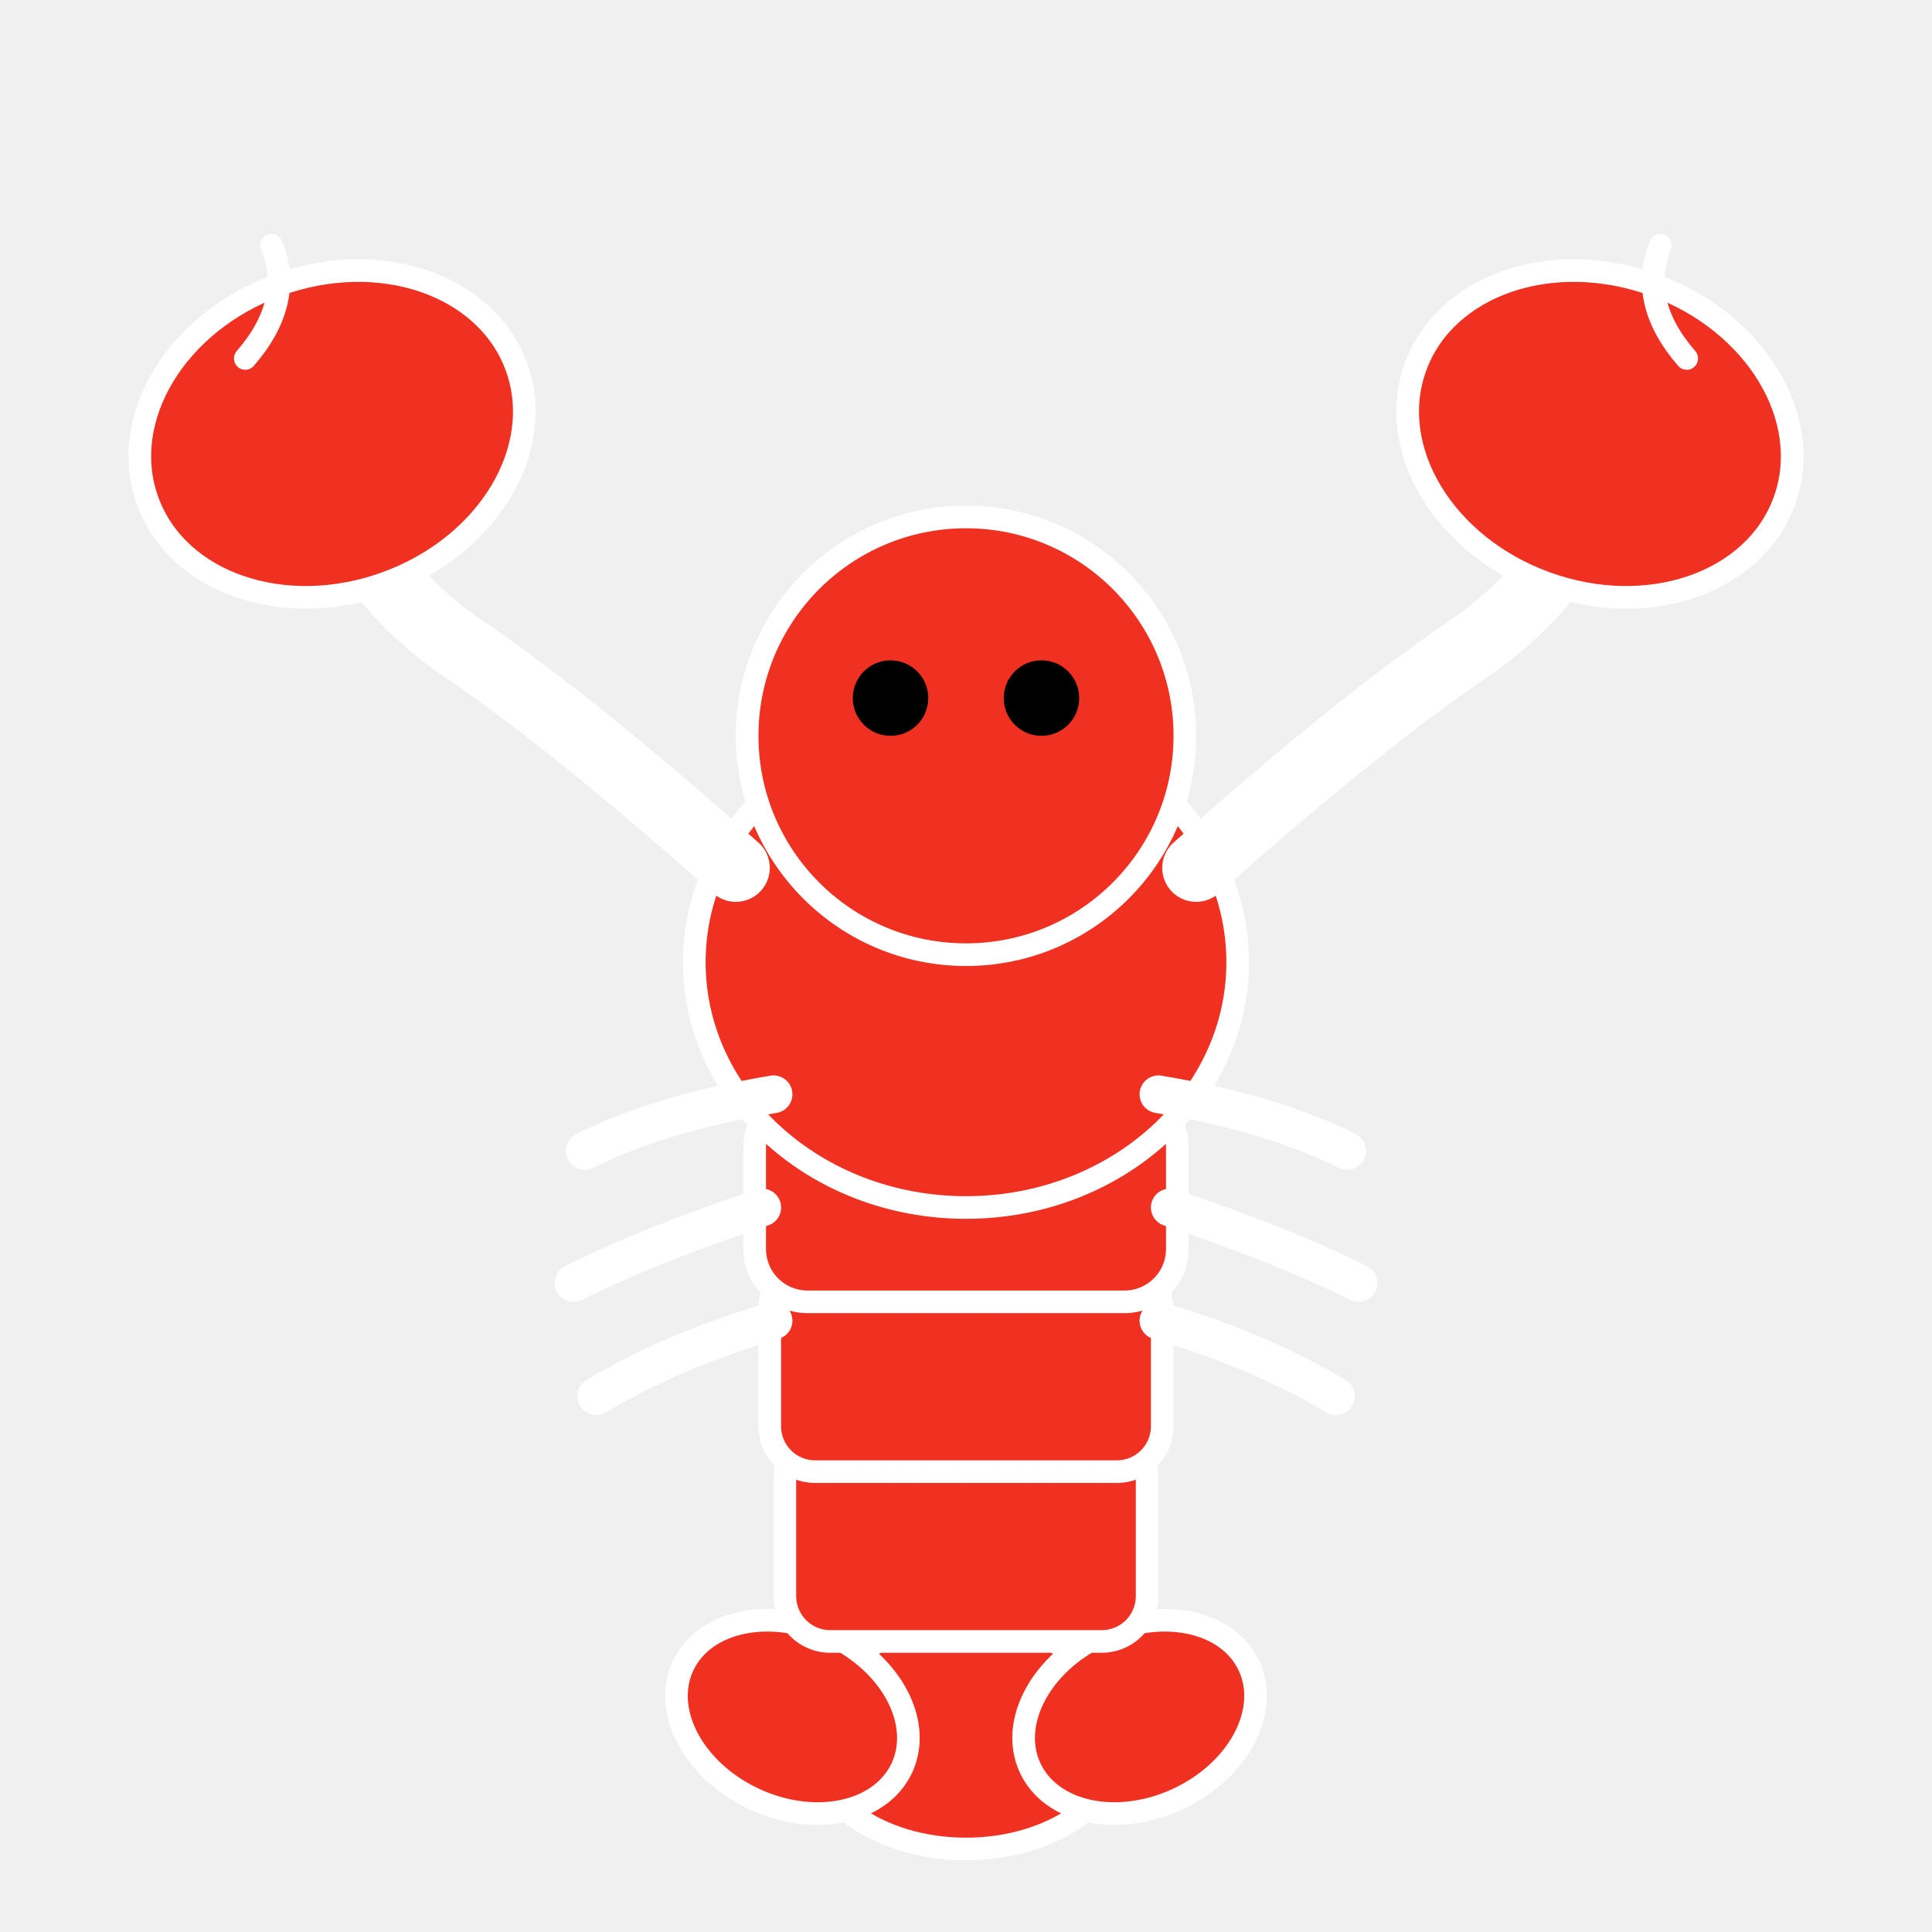
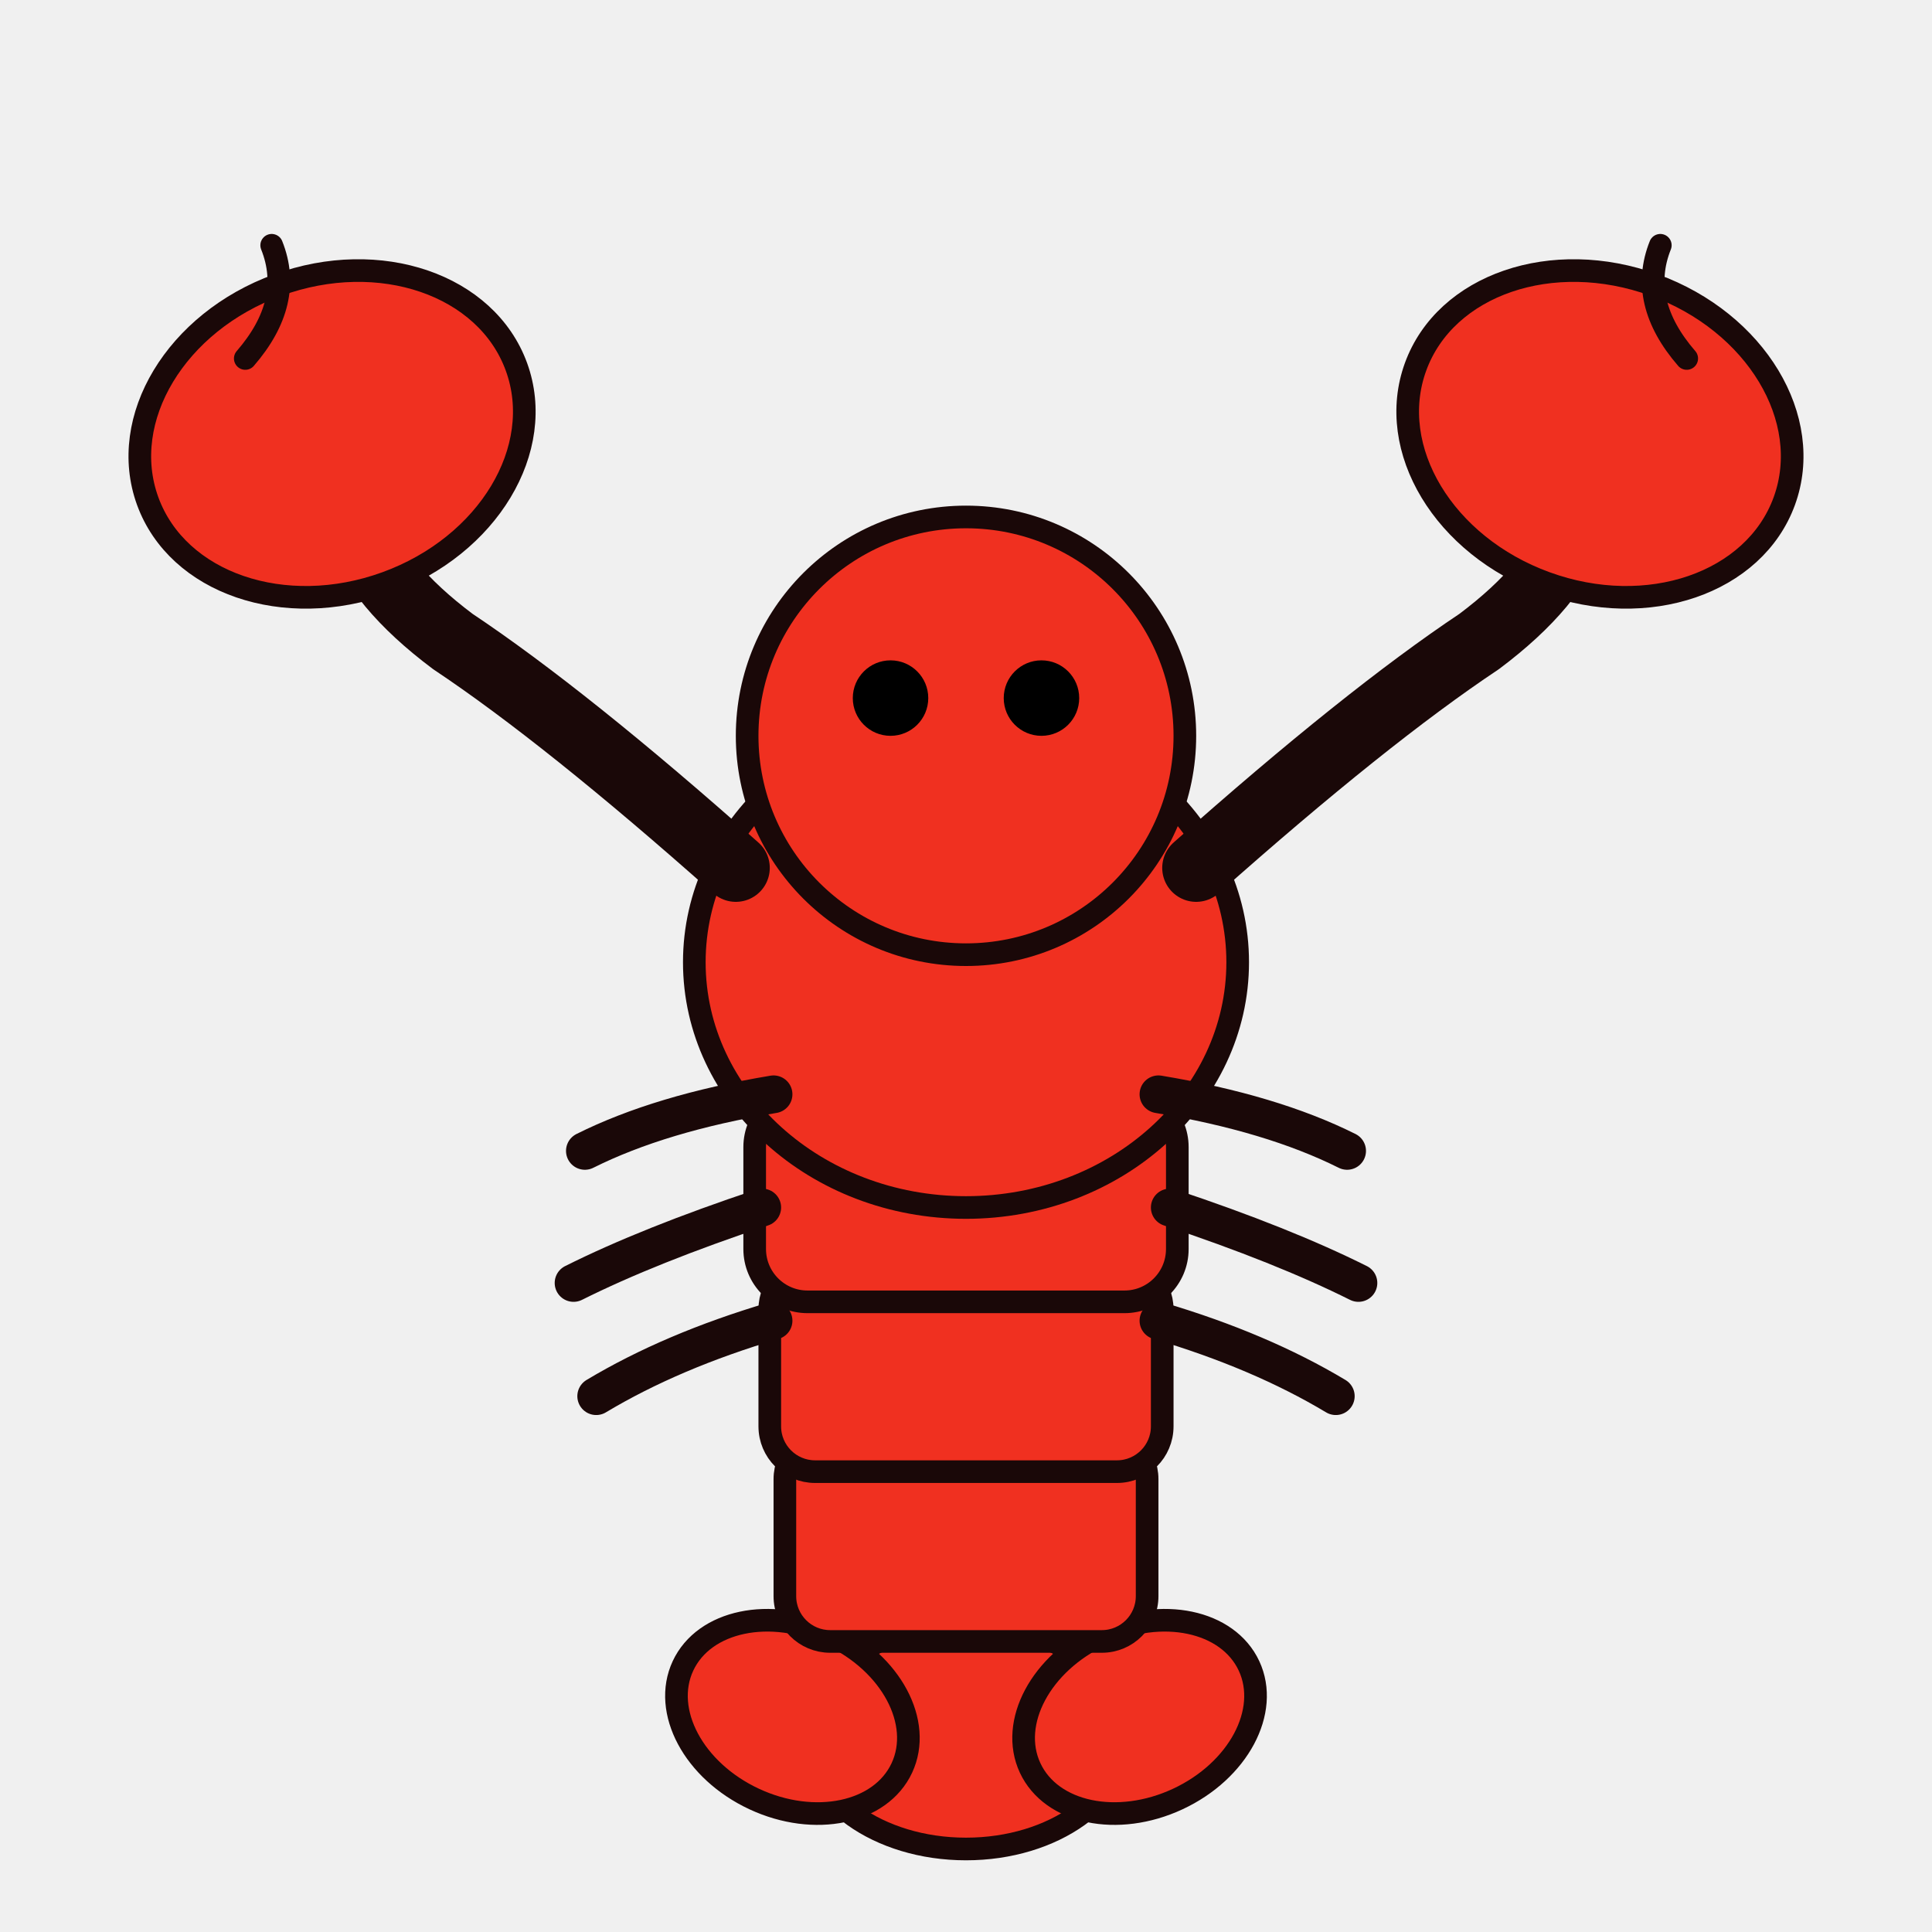
<svg xmlns="http://www.w3.org/2000/svg" viewBox="0 0 512 512" fill="none">
  <rect width="512" height="512" rx="0" fill="none" />
-   <g fill="#F03020" stroke="#fff" stroke-width="6" stroke-linejoin="round">
+   <g fill="#F03020" stroke="#1a0808" stroke-width="6" stroke-linejoin="round">
    <ellipse cx="256" cy="460" rx="42" ry="30" />
    <ellipse cx="210" cy="455" rx="32" ry="24" transform="rotate(25 210 455)" />
    <ellipse cx="302" cy="455" rx="32" ry="24" transform="rotate(-25 302 455)" />
    <rect x="208" y="380" width="96" height="55" rx="12" />
    <rect x="204" y="335" width="104" height="55" rx="12" />
    <rect x="200" y="290" width="112" height="55" rx="14" />
    <ellipse cx="256" cy="255" rx="72" ry="65" />
    <circle cx="256" cy="195" r="58" />
    <path d="M195 230 Q150 190 120 170 Q100 155 95 140" stroke-width="18" fill="none" stroke-linecap="round" />
    <path d="M317 230 Q362 190 392 170 Q412 155 417 140" stroke-width="18" fill="none" stroke-linecap="round" />
    <ellipse cx="88" cy="115" rx="52" ry="42" transform="rotate(-20 88 115)" />
    <ellipse cx="424" cy="115" rx="52" ry="42" transform="rotate(20 424 115)" />
-     <path d="M65 95 Q78 80 72 65" stroke-width="6" fill="none" stroke="#fff" stroke-linecap="round" />
-     <path d="M447 95 Q434 80 440 65" stroke-width="6" fill="none" stroke="#fff" stroke-linecap="round" />
+     <path d="M65 95 Q78 80 72 65" stroke-width="6" fill="none" stroke="#1a0808" stroke-linecap="round" />
+     <path d="M447 95 Q434 80 440 65" stroke-width="6" fill="none" stroke="#1a0808" stroke-linecap="round" />
    <path d="M205 290 Q175 295 155 305" stroke-width="10" fill="none" stroke-linecap="round" />
    <path d="M202 320 Q172 330 152 340" stroke-width="10" fill="none" stroke-linecap="round" />
    <path d="M205 350 Q178 358 158 370" stroke-width="10" fill="none" stroke-linecap="round" />
    <path d="M307 290 Q337 295 357 305" stroke-width="10" fill="none" stroke-linecap="round" />
    <path d="M310 320 Q340 330 360 340" stroke-width="10" fill="none" stroke-linecap="round" />
    <path d="M307 350 Q334 358 354 370" stroke-width="10" fill="none" stroke-linecap="round" />
  </g>
  <circle cx="236" cy="185" r="10" fill="#000" />
  <circle cx="276" cy="185" r="10" fill="#000" />
</svg>
